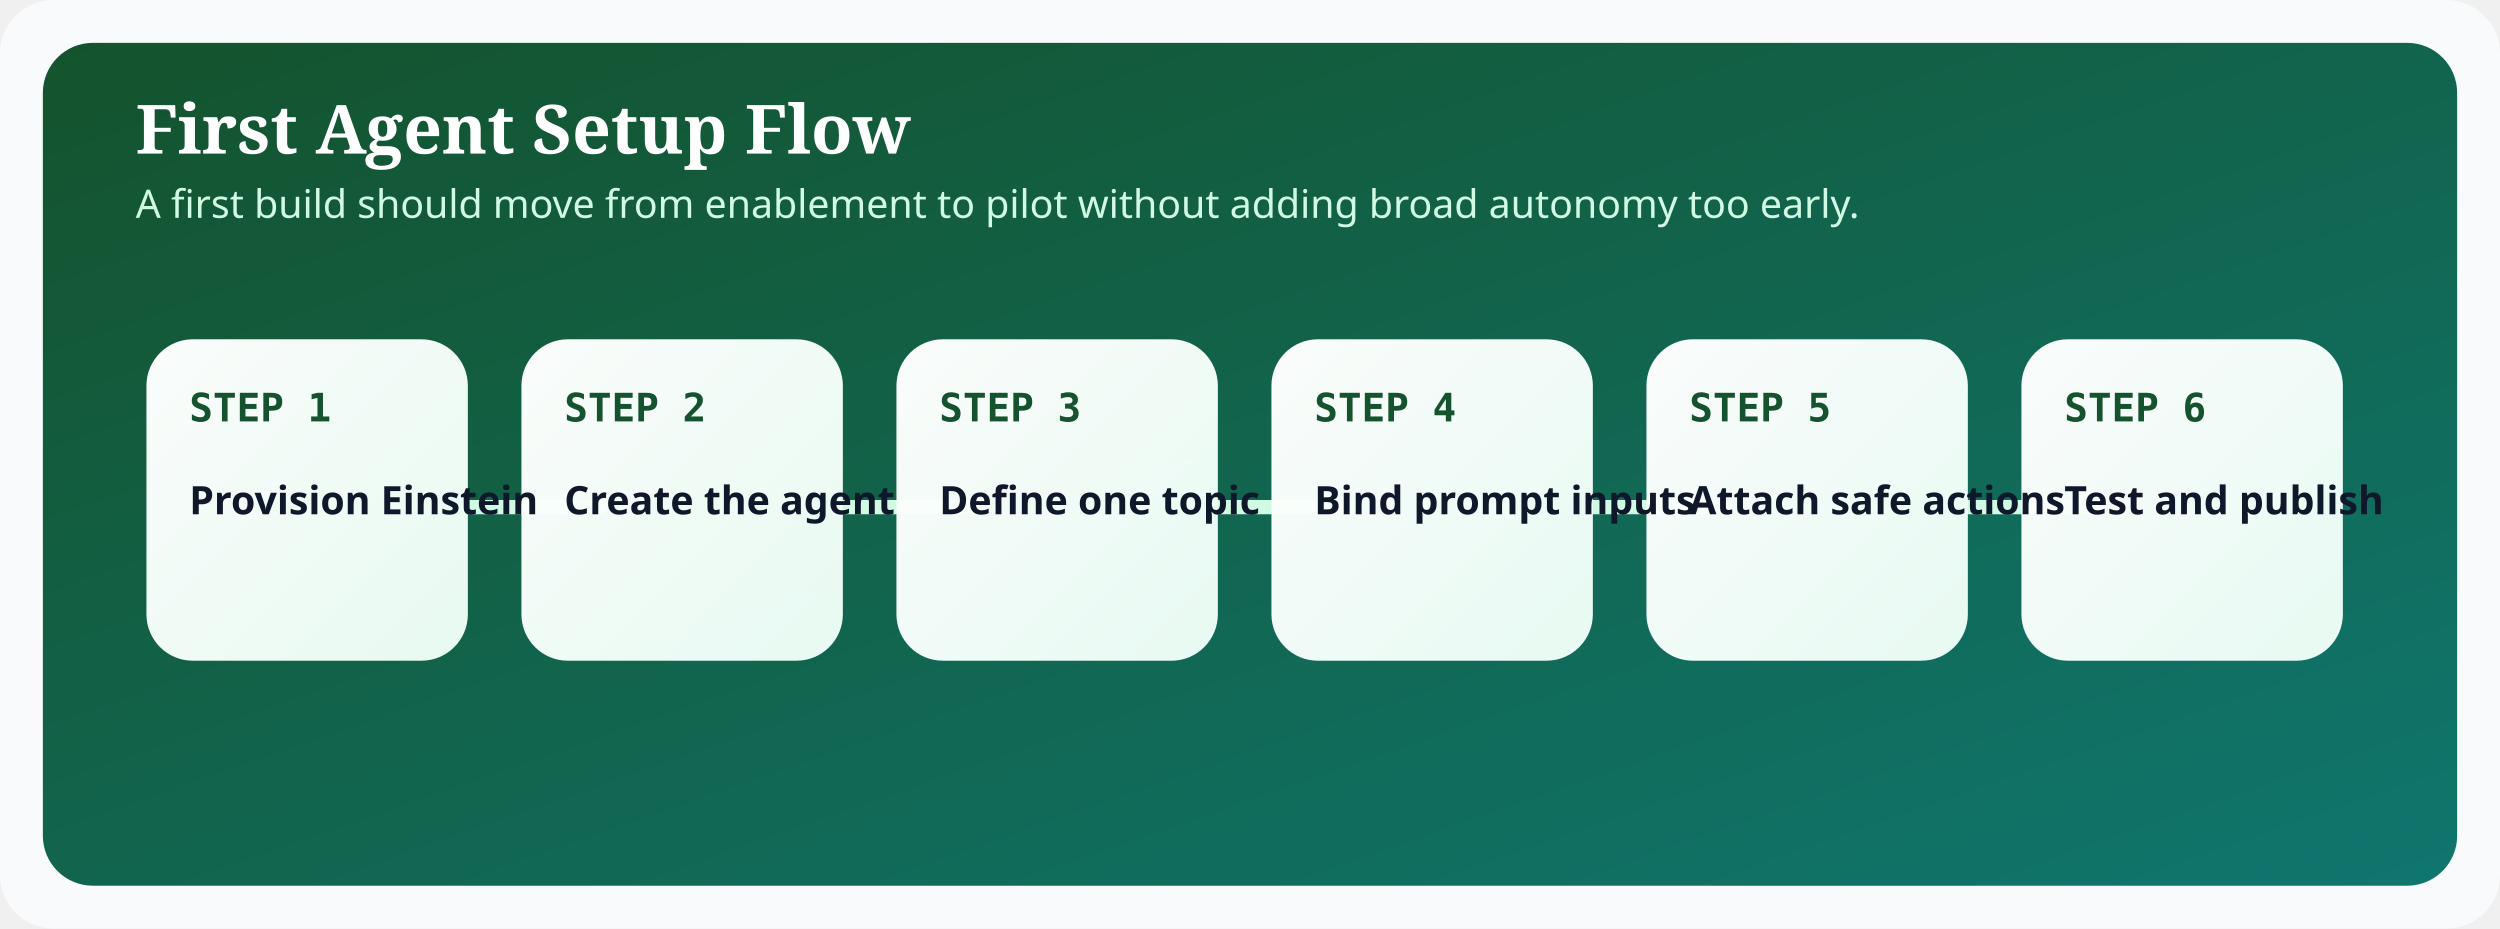
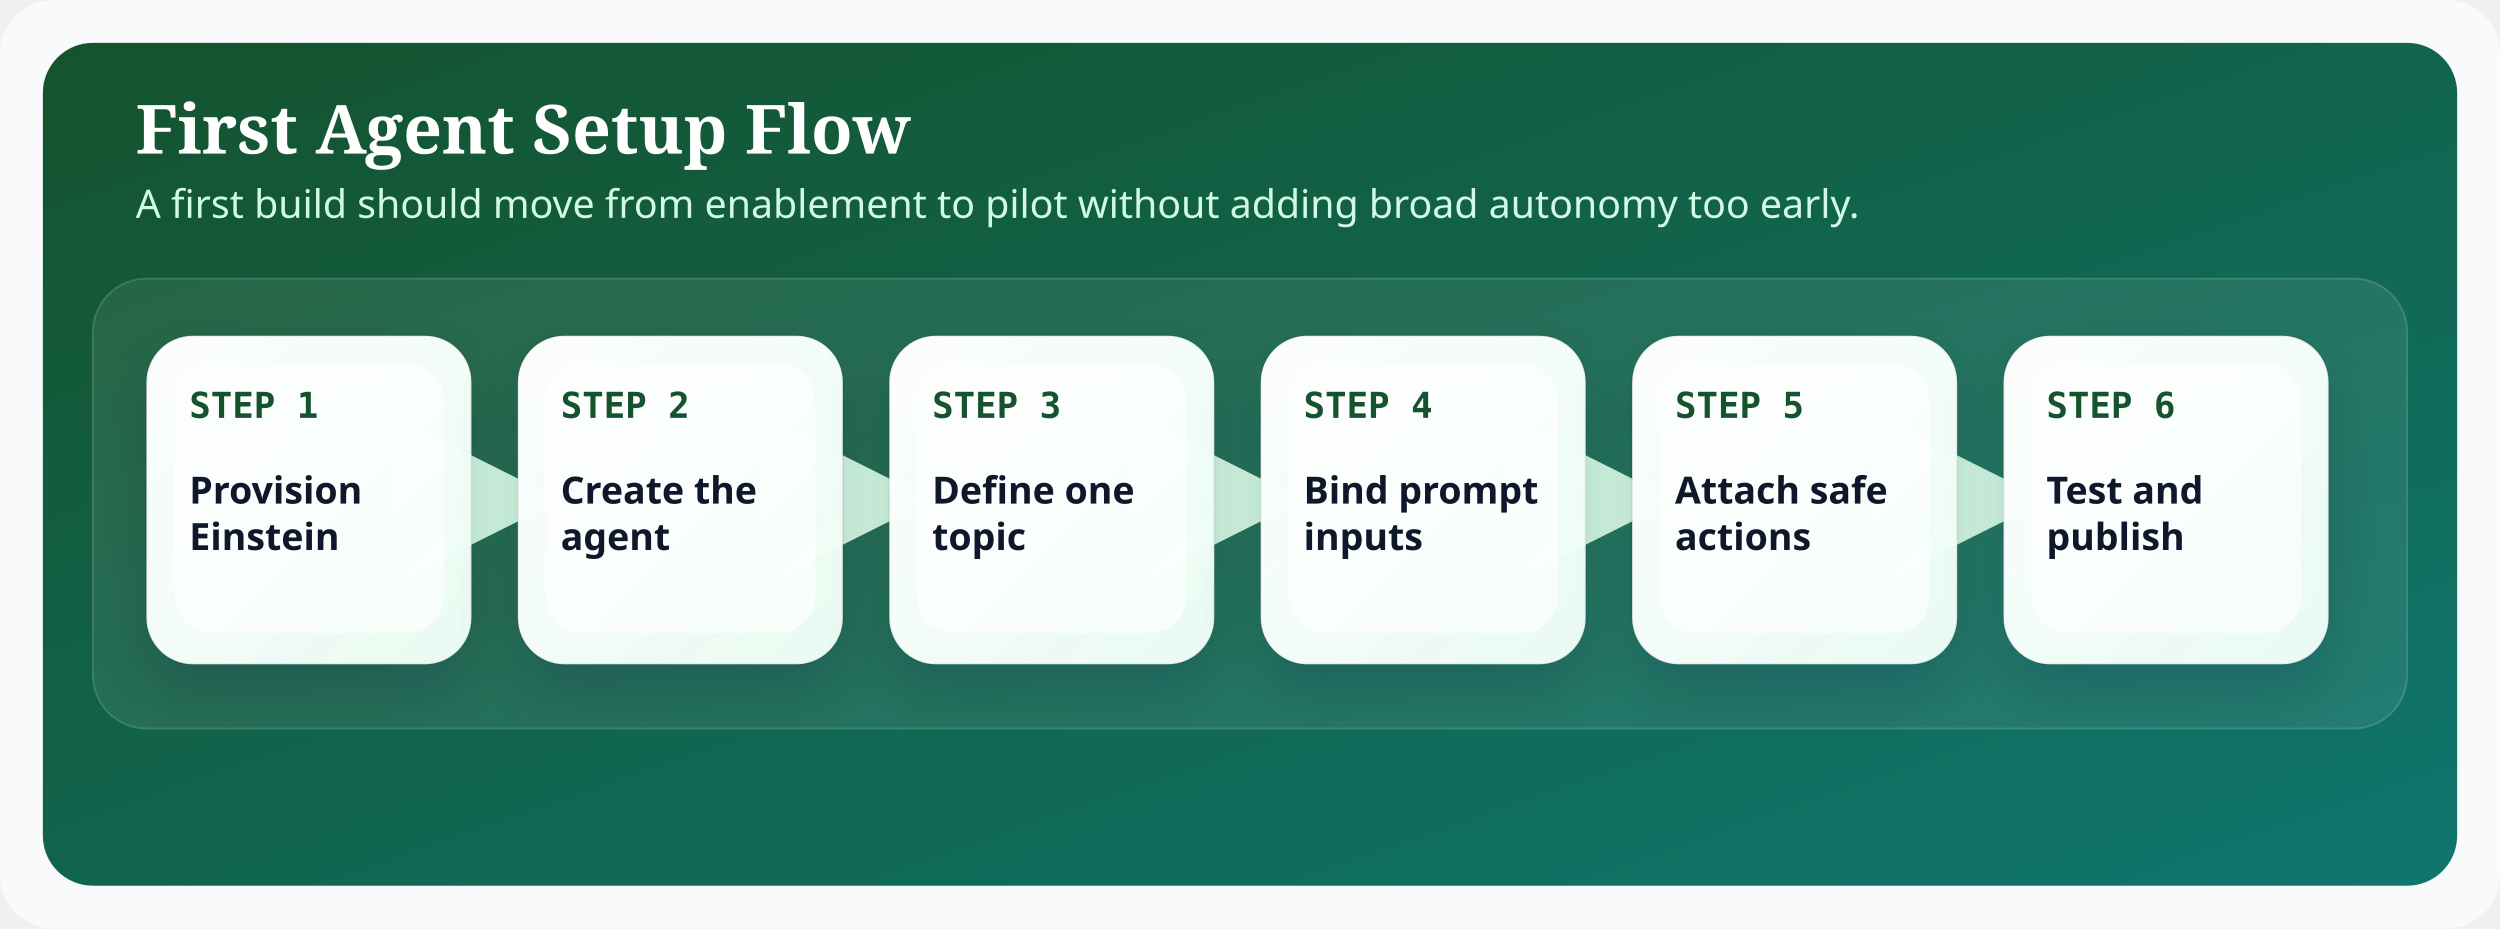
<svg xmlns="http://www.w3.org/2000/svg" width="1400" height="520" viewBox="0 0 1400 520" role="img" aria-labelledby="title desc">
  <defs>
    <linearGradient id="flowbg" x1="0%" x2="100%" y1="0%" y2="100%">
      <stop offset="0%" stop-color="#14532d" />
      <stop offset="100%" stop-color="#0f766e" />
    </linearGradient>
    <linearGradient id="flowcard" x1="0%" x2="100%" y1="0%" y2="100%">
-       <stop offset="0%" stop-color="#ffffff" stop-opacity="0.98" />
+       <stop offset="0%" stop-color="#ffffff" stop-opacity="0.99" />
      <stop offset="100%" stop-color="#ecfdf5" stop-opacity="0.98" />
    </linearGradient>
+     <filter id="flowshadow" x="-20%" y="-20%" width="140%" height="140%">
+       <feDropShadow dx="0" dy="16" stdDeviation="16" flood-color="#0f172a" flood-opacity="0.16" />
+     </filter>
+     <marker id="flowarrow" markerWidth="12" markerHeight="12" refX="9" refY="6" orient="auto">
+       <path d="M0,0 L12,6 L0,12 z" fill="#d1fae5" />
+     </marker>
  </defs>
  <rect width="1400" height="520" rx="30" fill="#f8fafc" />
  <rect x="24" y="24" width="1352" height="472" rx="28" fill="url(#flowbg)" />
+   <rect x="52" y="156" width="1296" height="252" rx="30" fill="rgba(255,255,255,0.08)" stroke="rgba(255,255,255,0.16)" />
  <text x="76" y="86" font-family="'Merriweather', serif" font-size="38" fill="#ffffff" font-weight="700">First Agent Setup Flow</text>
  <text x="76" y="122" font-family="'Source Sans 3', sans-serif" font-size="22" fill="#d1fae5">A first build should move from enablement to pilot without adding broad autonomy too early.</text>
-   <path d="M262 284 H336" stroke="#d1fae5" stroke-width="8" stroke-linecap="round" />
-   <path d="M472 284 H546" stroke="#d1fae5" stroke-width="8" stroke-linecap="round" />
-   <path d="M682 284 H756" stroke="#d1fae5" stroke-width="8" stroke-linecap="round" />
-   <path d="M892 284 H966" stroke="#d1fae5" stroke-width="8" stroke-linecap="round" />
-   <path d="M1102 284 H1176" stroke="#d1fae5" stroke-width="8" stroke-linecap="round" />
-   <rect x="82" y="190" width="180" height="180" rx="26" fill="url(#flowcard)" />
-   <rect x="292" y="190" width="180" height="180" rx="26" fill="url(#flowcard)" />
-   <rect x="502" y="190" width="180" height="180" rx="26" fill="url(#flowcard)" />
-   <rect x="712" y="190" width="180" height="180" rx="26" fill="url(#flowcard)" />
-   <rect x="922" y="190" width="180" height="180" rx="26" fill="url(#flowcard)" />
-   <rect x="1132" y="190" width="180" height="180" rx="26" fill="url(#flowcard)" />
-   <text x="106" y="236" font-family="'IBM Plex Mono', monospace" font-size="22" fill="#14532d" font-weight="700">STEP 1</text>
-   <text x="316" y="236" font-family="'IBM Plex Mono', monospace" font-size="22" fill="#14532d" font-weight="700">STEP 2</text>
-   <text x="526" y="236" font-family="'IBM Plex Mono', monospace" font-size="22" fill="#14532d" font-weight="700">STEP 3</text>
-   <text x="736" y="236" font-family="'IBM Plex Mono', monospace" font-size="22" fill="#14532d" font-weight="700">STEP 4</text>
-   <text x="946" y="236" font-family="'IBM Plex Mono', monospace" font-size="22" fill="#14532d" font-weight="700">STEP 5</text>
-   <text x="1156" y="236" font-family="'IBM Plex Mono', monospace" font-size="22" fill="#14532d" font-weight="700">STEP 6</text>
-   <text x="106" y="288" font-family="'Source Sans 3', sans-serif" font-size="22" fill="#0f172a" font-weight="700">Provision Einstein</text>
-   <text x="316" y="288" font-family="'Source Sans 3', sans-serif" font-size="22" fill="#0f172a" font-weight="700">Create the agent</text>
-   <text x="526" y="288" font-family="'Source Sans 3', sans-serif" font-size="22" fill="#0f172a" font-weight="700">Define one topic</text>
-   <text x="736" y="288" font-family="'Source Sans 3', sans-serif" font-size="22" fill="#0f172a" font-weight="700">Bind prompt inputs</text>
-   <text x="946" y="288" font-family="'Source Sans 3', sans-serif" font-size="22" fill="#0f172a" font-weight="700">Attach safe actions</text>
-   <text x="1156" y="288" font-family="'Source Sans 3', sans-serif" font-size="22" fill="#0f172a" font-weight="700">Test and publish</text>
+   <path d="M264 280 H290" stroke="#d1fae5" stroke-width="8" stroke-linecap="round" marker-end="url(#flowarrow)" />
+   <path d="M472 280 H498" stroke="#d1fae5" stroke-width="8" stroke-linecap="round" marker-end="url(#flowarrow)" />
+   <path d="M680 280 H706" stroke="#d1fae5" stroke-width="8" stroke-linecap="round" marker-end="url(#flowarrow)" />
+   <path d="M888 280 H914" stroke="#d1fae5" stroke-width="8" stroke-linecap="round" marker-end="url(#flowarrow)" />
+   <path d="M1096 280 H1122" stroke="#d1fae5" stroke-width="8" stroke-linecap="round" marker-end="url(#flowarrow)" />
+   <g>
+     <rect x="82" y="188" width="182" height="184" rx="26" fill="url(#flowcard)" stroke="rgba(15,23,42,0.08)" filter="url(#flowshadow)" />
+     <rect x="98" y="204" width="150" height="150" rx="20" fill="rgba(255,255,255,0.58)" stroke="rgba(255,255,255,0.5)" />
+     <text x="106" y="234" font-family="'IBM Plex Mono', monospace" font-size="20" fill="#14532d" font-weight="700">STEP 1</text>
+     <text x="106" y="282" font-family="'Source Sans 3', sans-serif" font-size="21" fill="#0f172a" font-weight="700">
+       <tspan x="106" dy="0">Provision</tspan>
+       <tspan x="106" dy="26">Einstein</tspan>
+     </text>
+   </g>
+   <g>
+     <rect x="290" y="188" width="182" height="184" rx="26" fill="url(#flowcard)" stroke="rgba(15,23,42,0.08)" filter="url(#flowshadow)" />
+     <rect x="306" y="204" width="150" height="150" rx="20" fill="rgba(255,255,255,0.58)" stroke="rgba(255,255,255,0.5)" />
+     <text x="314" y="234" font-family="'IBM Plex Mono', monospace" font-size="20" fill="#14532d" font-weight="700">STEP 2</text>
+     <text x="314" y="282" font-family="'Source Sans 3', sans-serif" font-size="21" fill="#0f172a" font-weight="700">
+       <tspan x="314" dy="0">Create the</tspan>
+       <tspan x="314" dy="26">agent</tspan>
+     </text>
+   </g>
+   <g>
+     <rect x="498" y="188" width="182" height="184" rx="26" fill="url(#flowcard)" stroke="rgba(15,23,42,0.08)" filter="url(#flowshadow)" />
+     <rect x="514" y="204" width="150" height="150" rx="20" fill="rgba(255,255,255,0.58)" stroke="rgba(255,255,255,0.5)" />
+     <text x="522" y="234" font-family="'IBM Plex Mono', monospace" font-size="20" fill="#14532d" font-weight="700">STEP 3</text>
+     <text x="522" y="282" font-family="'Source Sans 3', sans-serif" font-size="21" fill="#0f172a" font-weight="700">
+       <tspan x="522" dy="0">Define one</tspan>
+       <tspan x="522" dy="26">topic</tspan>
+     </text>
+   </g>
+   <g>
+     <rect x="706" y="188" width="182" height="184" rx="26" fill="url(#flowcard)" stroke="rgba(15,23,42,0.08)" filter="url(#flowshadow)" />
+     <rect x="722" y="204" width="150" height="150" rx="20" fill="rgba(255,255,255,0.58)" stroke="rgba(255,255,255,0.5)" />
+     <text x="730" y="234" font-family="'IBM Plex Mono', monospace" font-size="20" fill="#14532d" font-weight="700">STEP 4</text>
+     <text x="730" y="282" font-family="'Source Sans 3', sans-serif" font-size="21" fill="#0f172a" font-weight="700">
+       <tspan x="730" dy="0">Bind prompt</tspan>
+       <tspan x="730" dy="26">inputs</tspan>
+     </text>
+   </g>
+   <g>
+     <rect x="914" y="188" width="182" height="184" rx="26" fill="url(#flowcard)" stroke="rgba(15,23,42,0.08)" filter="url(#flowshadow)" />
+     <rect x="930" y="204" width="150" height="150" rx="20" fill="rgba(255,255,255,0.58)" stroke="rgba(255,255,255,0.5)" />
+     <text x="938" y="234" font-family="'IBM Plex Mono', monospace" font-size="20" fill="#14532d" font-weight="700">STEP 5</text>
+     <text x="938" y="282" font-family="'Source Sans 3', sans-serif" font-size="21" fill="#0f172a" font-weight="700">
+       <tspan x="938" dy="0">Attach safe</tspan>
+       <tspan x="938" dy="26">actions</tspan>
+     </text>
+   </g>
+   <g>
+     <rect x="1122" y="188" width="182" height="184" rx="26" fill="url(#flowcard)" stroke="rgba(15,23,42,0.08)" filter="url(#flowshadow)" />
+     <rect x="1138" y="204" width="150" height="150" rx="20" fill="rgba(255,255,255,0.58)" stroke="rgba(255,255,255,0.5)" />
+     <text x="1146" y="234" font-family="'IBM Plex Mono', monospace" font-size="20" fill="#14532d" font-weight="700">STEP 6</text>
+     <text x="1146" y="282" font-family="'Source Sans 3', sans-serif" font-size="21" fill="#0f172a" font-weight="700">
+       <tspan x="1146" dy="0">Test and</tspan>
+       <tspan x="1146" dy="26">publish</tspan>
+     </text>
+   </g>
</svg>
